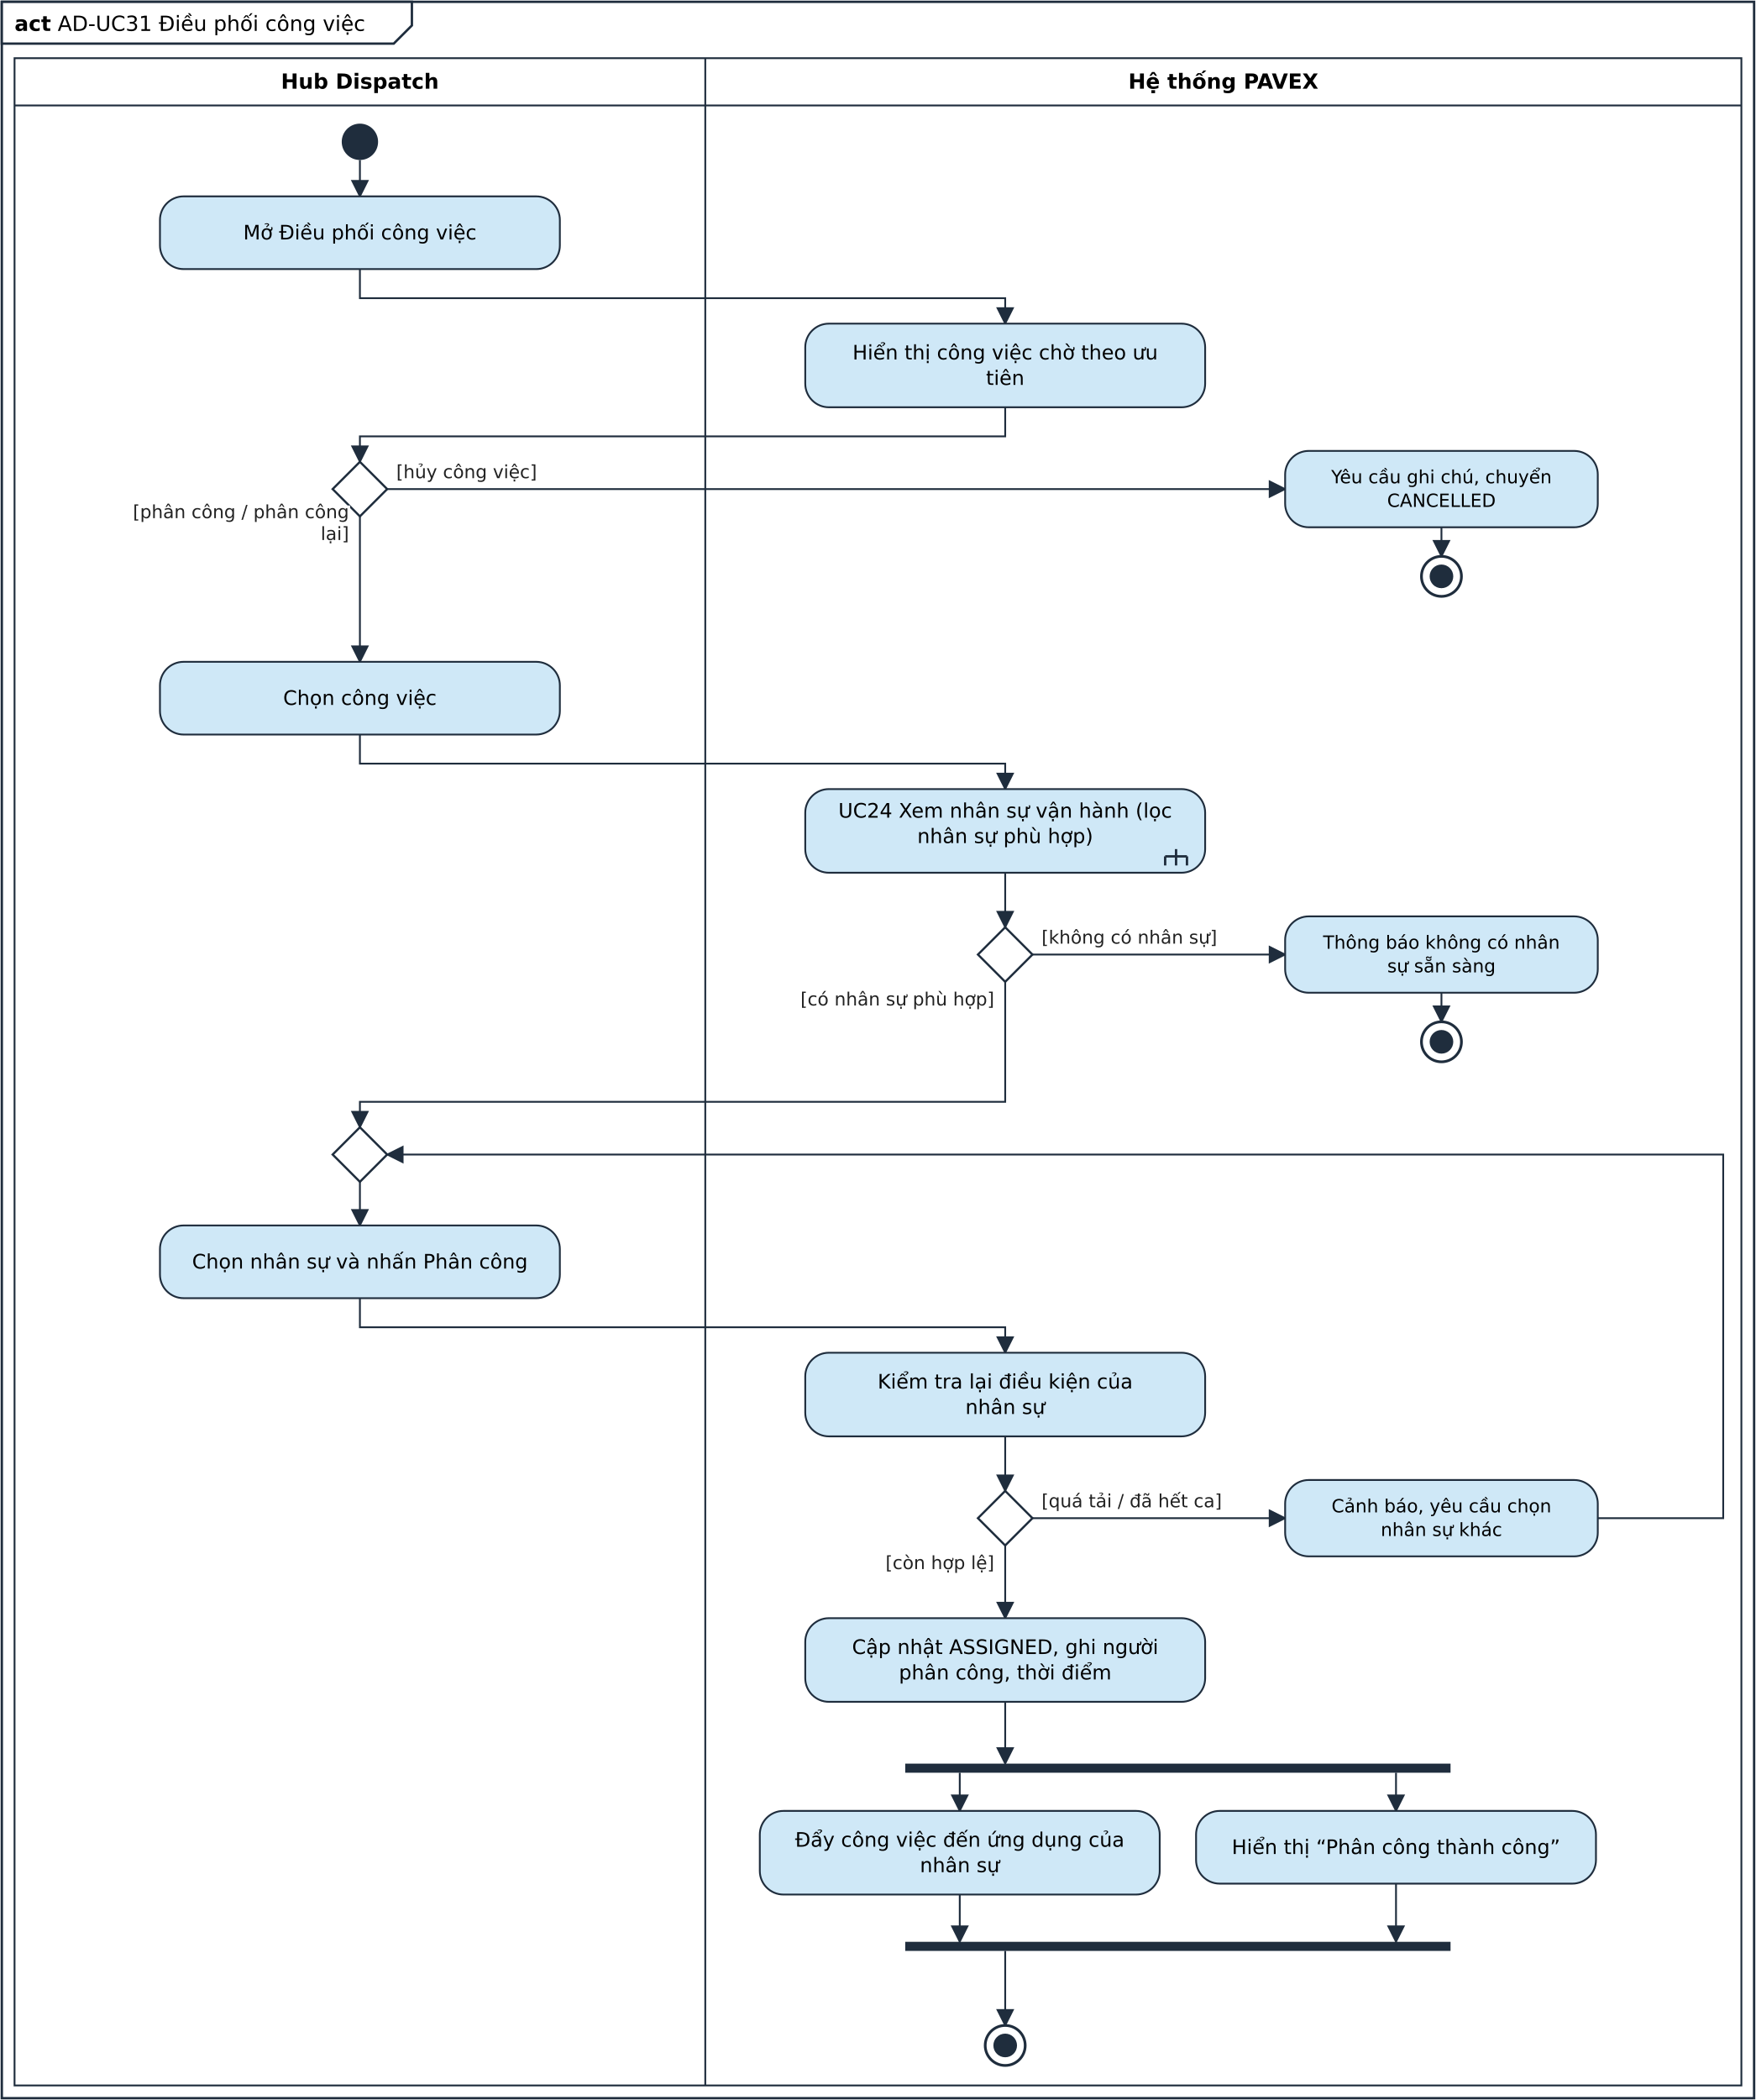
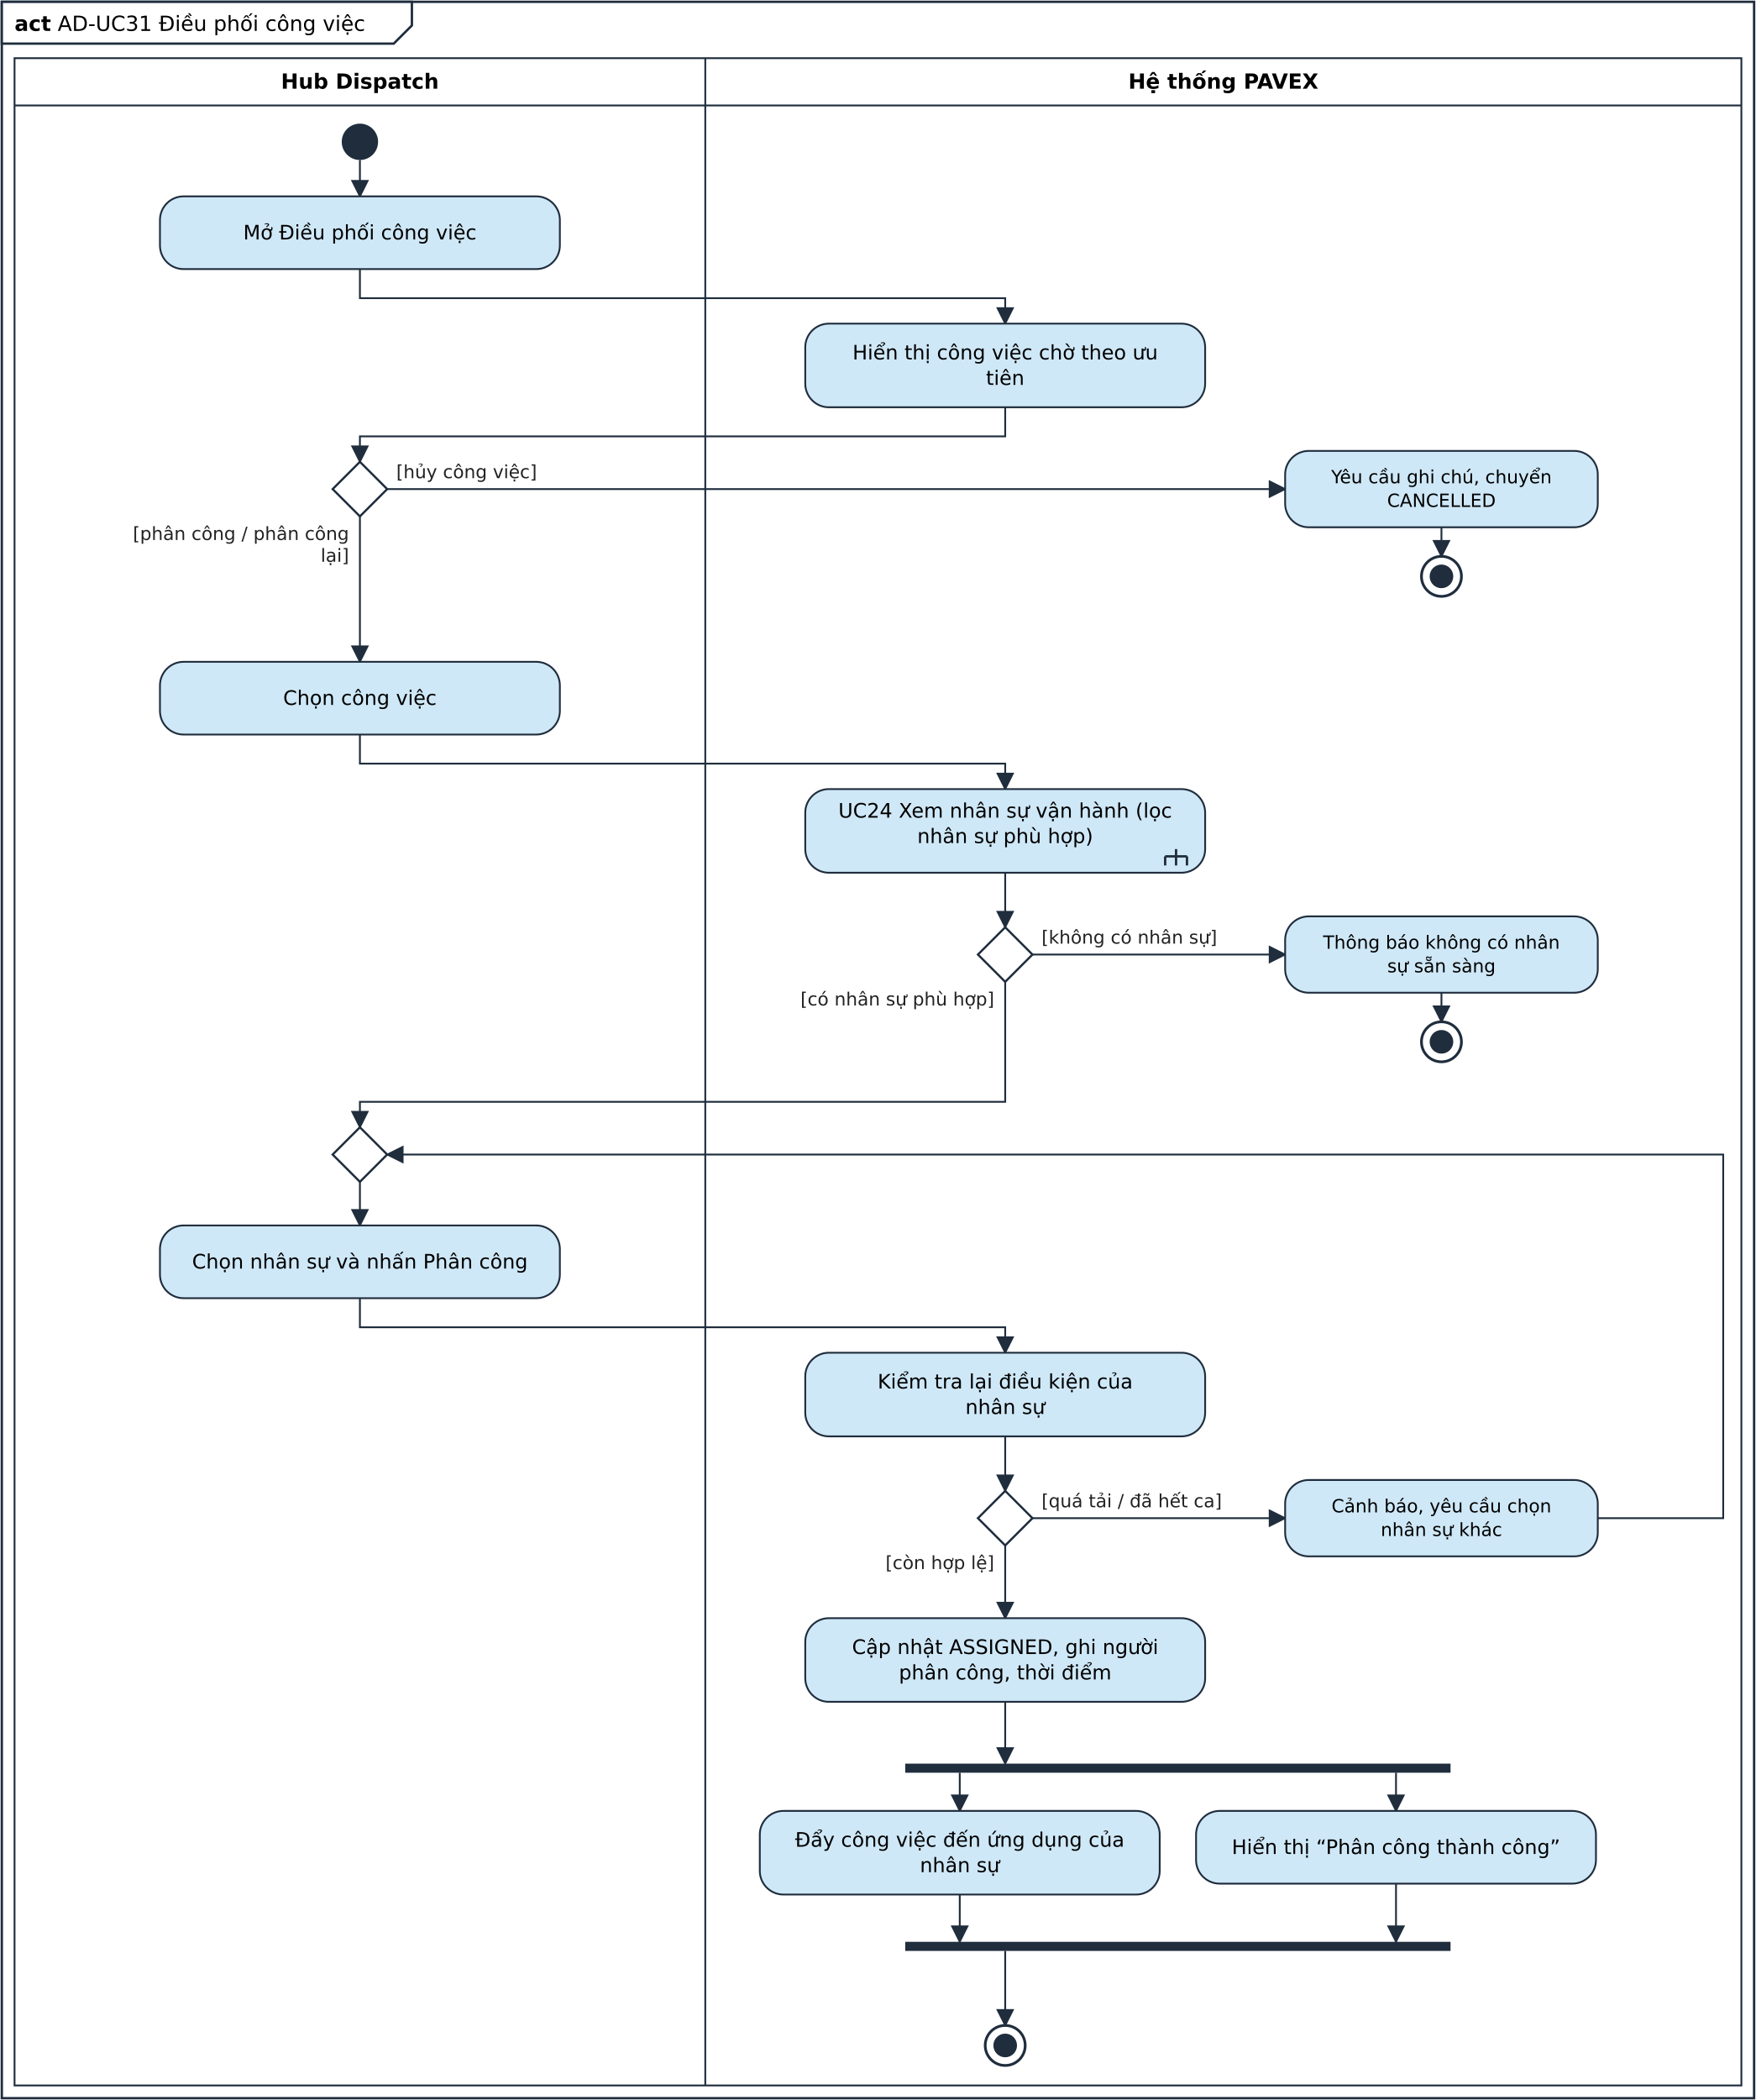
<svg xmlns="http://www.w3.org/2000/svg" width="966" height="1155" viewBox="0 0 966 1155" font-family="DejaVu Sans, Arial, sans-serif">
  <defs>
    <marker id="arr" markerWidth="10" markerHeight="10" refX="9" refY="5" orient="auto">
      <path d="M0,0 L10,5 L0,10 Z" fill="#1f2d3d" />
    </marker>
    <marker id="open" markerWidth="11" markerHeight="11" refX="10" refY="5.5" orient="auto">
      <path d="M0,0 L10,5.5 L0,11" fill="none" stroke="#1f2d3d" stroke-width="1.2" />
    </marker>
  </defs>
  <rect width="966" height="1155" fill="#fff" />
  <rect x="1" y="1" width="964" height="1153" fill="none" stroke="#1f2d3d" stroke-width="1.3" />
  <path d="M1,1 L226.6,1 L226.6,14 L216.6,24 L1,24 Z" fill="#fff" stroke="#1f2d3d" stroke-width="1.3" />
  <text x="8" y="17" font-size="11.5">
    <tspan font-weight="bold">act</tspan> AD-UC31 Điều phối công việc</text>
  <rect x="8" y="32" width="950" height="1115" fill="none" stroke="#1f2d3d" />
  <line x1="388" y1="32" x2="388" y2="1147" stroke="#1f2d3d" />
  <line x1="8" y1="58" x2="958" y2="58" stroke="#1f2d3d" />
  <text x="198.0" y="48.8" font-size="11.5" font-weight="bold" text-anchor="middle">Hub Dispatch</text>
  <text x="673.0" y="48.8" font-size="11.5" font-weight="bold" text-anchor="middle">Hệ thống PAVEX</text>
+   <path d="M213.0,269.0 L707.0,269.0" fill="none" stroke="#1f2d3d" marker-end="url(#arr)" />
+   <path d="M793.0,290.0 L793.0,306.0" fill="none" stroke="#1f2d3d" marker-end="url(#arr)" />
+   <path d="M568.0,525.0 L707.0,525.0" fill="none" stroke="#1f2d3d" marker-end="url(#arr)" />
+   <path d="M793.0,546.0 L793.0,562.0" fill="none" stroke="#1f2d3d" marker-end="url(#arr)" />
+   <path d="M568.0,835.0 L707.0,835.0" fill="none" stroke="#1f2d3d" marker-end="url(#arr)" />
+   <path d="M528.0,975.0 L528.0,996.0" fill="none" stroke="#1f2d3d" marker-end="url(#arr)" />
+   <path d="M528.0,1042.0 L528.0,1068.0" fill="none" stroke="#1f2d3d" marker-end="url(#arr)" />
+   <path d="M768.0,975.0 L768.0,996.0" fill="none" stroke="#1f2d3d" marker-end="url(#arr)" />
+   <path d="M768.0,1036.0 L768.0,1068.0" fill="none" stroke="#1f2d3d" marker-end="url(#arr)" />
+   <path d="M198.0,148.0 L198.0,164.0 L553.0,164.0 L553.0,178.0" fill="none" stroke="#1f2d3d" marker-end="url(#arr)" />
+   <path d="M553.0,224.0 L553.0,240.0 L198.0,240.0 L198.0,254.0" fill="none" stroke="#1f2d3d" marker-end="url(#arr)" />
+   <path d="M198.0,284.0 L198.0,364.0" fill="none" stroke="#1f2d3d" marker-end="url(#arr)" />
+   <path d="M198.0,404.0 L198.0,420.0 L553.0,420.0 L553.0,434.0" fill="none" stroke="#1f2d3d" marker-end="url(#arr)" />
+   <path d="M553.0,480.0 L553.0,510.0" fill="none" stroke="#1f2d3d" marker-end="url(#arr)" />
+   <path d="M553.0,540.0 L553.0,606.0 L198.0,606.0 L198.0,620.0" fill="none" stroke="#1f2d3d" marker-end="url(#arr)" />
+   <path d="M198.0,650.0 L198.0,674.0" fill="none" stroke="#1f2d3d" marker-end="url(#arr)" />
+   <path d="M198.0,714.0 L198.0,730.0 L553.0,730.0 L553.0,744.0" fill="none" stroke="#1f2d3d" marker-end="url(#arr)" />
+   <path d="M553.0,790.0 L553.0,820.0" fill="none" stroke="#1f2d3d" marker-end="url(#arr)" />
+   <path d="M553.0,850.0 L553.0,890.0" fill="none" stroke="#1f2d3d" marker-end="url(#arr)" />
+   <path d="M553.0,936.0 L553.0,970.0" fill="none" stroke="#1f2d3d" marker-end="url(#arr)" />
+   <path d="M198.0,88.0 L198.0,108.0" fill="none" stroke="#1f2d3d" marker-end="url(#arr)" />
+   <path d="M879.0,835.0 L948.0,835.0 L948.0,635.0 L213.0,635.0" fill="none" stroke="#1f2d3d" marker-end="url(#arr)" />
+   <path d="M553.0,1073.0 L553.0,1114.0" fill="none" stroke="#1f2d3d" marker-end="url(#arr)" />
+   <text x="218.0" y="263.0" font-size="10" text-anchor="start" fill="#222" paint-order="stroke" stroke="#fff" stroke-width="3">[hủy công việc]</text>
+   <text x="573.0" y="519.0" font-size="10" text-anchor="start" fill="#222" paint-order="stroke" stroke="#fff" stroke-width="3">[không có nhân sự]</text>
+   <text x="573.0" y="829.0" font-size="10" text-anchor="start" fill="#222" paint-order="stroke" stroke="#fff" stroke-width="3">[quá tải / đã hết ca]</text>
+   <text x="192.0" y="297.0" font-size="10" text-anchor="end" fill="#222" paint-order="stroke" stroke="#fff" stroke-width="3">[phân công / phân công</text>
+   <text x="192.0" y="309.0" font-size="10" text-anchor="end" fill="#222" paint-order="stroke" stroke="#fff" stroke-width="3">lại]</text>
+   <text x="547.0" y="553.0" font-size="10" text-anchor="end" fill="#222" paint-order="stroke" stroke="#fff" stroke-width="3">[có nhân sự phù hợp]</text>
+   <text x="547.0" y="863.0" font-size="10" text-anchor="end" fill="#222" paint-order="stroke" stroke="#fff" stroke-width="3">[còn hợp lệ]</text>
  <circle cx="198.0" cy="78" r="10" fill="#1f2d3d" />
-   <path d="M198.0,88 L198.0,108.0" fill="none" stroke="#1f2d3d" marker-end="url(#arr)" />
  <rect x="88.0" y="108.0" width="220" height="40" rx="13" fill="#cfe8f7" stroke="#1f2d3d" />
  <text x="198.0" y="131.7" font-size="11" font-weight="normal" text-anchor="middle">Mở Điều phối công việc</text>
-   <path d="M198.0,148.0 L198.0,164.0 L553,164.0 L553,178.0" fill="none" stroke="#1f2d3d" marker-end="url(#arr)" />
  <rect x="443.0" y="178.0" width="220" height="46" rx="13" fill="#cfe8f7" stroke="#1f2d3d" />
  <text x="553.0" y="197.7" font-size="11" font-weight="normal" text-anchor="middle">Hiển thị công việc chờ theo ưu</text>
  <text x="553.0" y="211.7" font-size="11" font-weight="normal" text-anchor="middle">tiên</text>
-   <path d="M553,224.0 L553,240.0 L198.0,240.0 L198.0,254.0" fill="none" stroke="#1f2d3d" marker-end="url(#arr)" />
  <path d="M198.0,254.0 L213.0,269.0 L198.0,284.0 L183.0,269.0 Z" fill="#fff" stroke="#1f2d3d" stroke-width="1.2" />
-   <text x="218.0" y="263.0" font-size="10" text-anchor="start" fill="#222" paint-order="stroke" stroke="#fff" stroke-width="3">[hủy công việc]</text>
-   <path d="M213.0,269.0 L707.0,269.0" fill="none" stroke="#1f2d3d" marker-end="url(#arr)" />
  <rect x="707.0" y="248.0" width="172" height="42" rx="13" fill="#cfe8f7" stroke="#1f2d3d" />
  <text x="793.0" y="265.8" font-size="10" font-weight="normal" text-anchor="middle">Yêu cầu ghi chú, chuyển</text>
  <text x="793.0" y="278.8" font-size="10" font-weight="normal" text-anchor="middle">CANCELLED</text>
-   <path d="M793,290.0 L793,306.0" fill="none" stroke="#1f2d3d" marker-end="url(#arr)" />
  <circle cx="793" cy="317.0" r="11" fill="#fff" stroke="#1f2d3d" stroke-width="1.5" />
  <circle cx="793" cy="317.0" r="6.5" fill="#1f2d3d" />
-   <path d="M198.0,284.0 L198.0,364.0" fill="none" stroke="#1f2d3d" marker-end="url(#arr)" />
-   <text x="192.0" y="285.0" font-size="10" text-anchor="end" fill="#222" paint-order="stroke" stroke="#fff" stroke-width="3">[phân công / phân công</text>
-   <text x="192.0" y="297.0" font-size="10" text-anchor="end" fill="#222" paint-order="stroke" stroke="#fff" stroke-width="3">lại]</text>
  <rect x="88.0" y="364.0" width="220" height="40" rx="13" fill="#cfe8f7" stroke="#1f2d3d" />
  <text x="198.0" y="387.7" font-size="11" font-weight="normal" text-anchor="middle">Chọn công việc</text>
-   <path d="M198.0,404.0 L198.0,420.0 L553,420.0 L553,434.0" fill="none" stroke="#1f2d3d" marker-end="url(#arr)" />
  <rect x="443.0" y="434.0" width="220" height="46" rx="13" fill="#cfe8f7" stroke="#1f2d3d" />
  <text x="553.0" y="449.7" font-size="11" font-weight="normal" text-anchor="middle">UC24 Xem nhân sự vận hành (lọc</text>
  <text x="553.0" y="463.7" font-size="11" font-weight="normal" text-anchor="middle">nhân sự phù hợp)</text>
  <path d="M647.0,467.0 L647.0,476.0 M641.0,471.0 L653.0,471.0 M641.0,471.0 L641.0,476.0 M653.0,471.0 L653.0,476.0" fill="none" stroke="#1f2d3d" stroke-width="1.3" />
-   <path d="M553,480.0 L553,510.0" fill="none" stroke="#1f2d3d" marker-end="url(#arr)" />
  <path d="M553,510.0 L568.0,525.0 L553,540.0 L538.0,525.0 Z" fill="#fff" stroke="#1f2d3d" stroke-width="1.2" />
-   <text x="573.0" y="519.0" font-size="10" text-anchor="start" fill="#222" paint-order="stroke" stroke="#fff" stroke-width="3">[không có nhân sự]</text>
-   <path d="M568.0,525.0 L707.0,525.0" fill="none" stroke="#1f2d3d" marker-end="url(#arr)" />
  <rect x="707.0" y="504.0" width="172" height="42" rx="13" fill="#cfe8f7" stroke="#1f2d3d" />
  <text x="793.0" y="521.8" font-size="10" font-weight="normal" text-anchor="middle">Thông báo không có nhân</text>
  <text x="793.0" y="534.8" font-size="10" font-weight="normal" text-anchor="middle">sự sẵn sàng</text>
-   <path d="M793,546.0 L793,562.0" fill="none" stroke="#1f2d3d" marker-end="url(#arr)" />
  <circle cx="793" cy="573.0" r="11" fill="#fff" stroke="#1f2d3d" stroke-width="1.5" />
  <circle cx="793" cy="573.0" r="6.5" fill="#1f2d3d" />
-   <path d="M553,540.0 L553,606.0 L198.0,606.0 L198.0,620.0" fill="none" stroke="#1f2d3d" marker-end="url(#arr)" />
-   <text x="547.0" y="553.0" font-size="10" text-anchor="end" fill="#222" paint-order="stroke" stroke="#fff" stroke-width="3">[có nhân sự phù hợp]</text>
  <path d="M198.0,620.0 L213.0,635.0 L198.0,650.0 L183.0,635.0 Z" fill="#fff" stroke="#1f2d3d" stroke-width="1.2" />
-   <path d="M198.0,650.0 L198.0,674.0" fill="none" stroke="#1f2d3d" marker-end="url(#arr)" />
  <rect x="88.0" y="674.0" width="220" height="40" rx="13" fill="#cfe8f7" stroke="#1f2d3d" />
  <text x="198.0" y="697.7" font-size="11" font-weight="normal" text-anchor="middle">Chọn nhân sự và nhấn Phân công</text>
-   <path d="M198.0,714.0 L198.0,730.0 L553,730.0 L553,744.0" fill="none" stroke="#1f2d3d" marker-end="url(#arr)" />
  <rect x="443.0" y="744.0" width="220" height="46" rx="13" fill="#cfe8f7" stroke="#1f2d3d" />
  <text x="553.0" y="763.7" font-size="11" font-weight="normal" text-anchor="middle">Kiểm tra lại điều kiện của</text>
  <text x="553.0" y="777.7" font-size="11" font-weight="normal" text-anchor="middle">nhân sự</text>
-   <path d="M553,790.0 L553,820.0" fill="none" stroke="#1f2d3d" marker-end="url(#arr)" />
  <path d="M553,820.0 L568.0,835.0 L553,850.0 L538.0,835.0 Z" fill="#fff" stroke="#1f2d3d" stroke-width="1.2" />
-   <text x="573.0" y="829.0" font-size="10" text-anchor="start" fill="#222" paint-order="stroke" stroke="#fff" stroke-width="3">[quá tải / đã hết ca]</text>
-   <path d="M568.0,835.0 L707.0,835.0" fill="none" stroke="#1f2d3d" marker-end="url(#arr)" />
  <rect x="707.0" y="814.0" width="172" height="42" rx="13" fill="#cfe8f7" stroke="#1f2d3d" />
  <text x="793.0" y="831.8" font-size="10" font-weight="normal" text-anchor="middle">Cảnh báo, yêu cầu chọn</text>
  <text x="793.0" y="844.8" font-size="10" font-weight="normal" text-anchor="middle">nhân sự khác</text>
-   <path d="M553,850.0 L553,890.0" fill="none" stroke="#1f2d3d" marker-end="url(#arr)" />
-   <text x="547.0" y="863.0" font-size="10" text-anchor="end" fill="#222" paint-order="stroke" stroke="#fff" stroke-width="3">[còn hợp lệ]</text>
  <rect x="443.0" y="890.0" width="220" height="46" rx="13" fill="#cfe8f7" stroke="#1f2d3d" />
  <text x="553.0" y="909.7" font-size="11" font-weight="normal" text-anchor="middle">Cập nhật ASSIGNED, ghi người</text>
  <text x="553.0" y="923.7" font-size="11" font-weight="normal" text-anchor="middle">phân công, thời điểm</text>
-   <path d="M553,936.0 L553,970.0" fill="none" stroke="#1f2d3d" marker-end="url(#arr)" />
  <rect x="498.0" y="970.0" width="300.0" height="5" fill="#1f2d3d" />
  <rect x="498.0" y="1068.0" width="300.0" height="5" fill="#1f2d3d" />
-   <path d="M528.0,975.0 L528.0,996.0" fill="none" stroke="#1f2d3d" marker-end="url(#arr)" />
  <rect x="418.0" y="996.0" width="220" height="46" rx="13" fill="#cfe8f7" stroke="#1f2d3d" />
  <text x="528.0" y="1015.7" font-size="11" font-weight="normal" text-anchor="middle">Đẩy công việc đến ứng dụng của</text>
  <text x="528.0" y="1029.7" font-size="11" font-weight="normal" text-anchor="middle">nhân sự</text>
-   <path d="M528.0,1042.0 L528.0,1068.0" fill="none" stroke="#1f2d3d" marker-end="url(#arr)" />
-   <path d="M768.0,975.0 L768.0,996.0" fill="none" stroke="#1f2d3d" marker-end="url(#arr)" />
  <rect x="658.0" y="996.0" width="220" height="40" rx="13" fill="#cfe8f7" stroke="#1f2d3d" />
  <text x="768.0" y="1019.7" font-size="11" font-weight="normal" text-anchor="middle">Hiển thị “Phân công thành công”</text>
-   <path d="M768.0,1036.0 L768.0,1068.0" fill="none" stroke="#1f2d3d" marker-end="url(#arr)" />
-   <path d="M879.0,835.0 L948,835.0 L948,635.0 L213.0,635.0" fill="none" stroke="#1f2d3d" marker-end="url(#arr)" />
-   <path d="M553,1073.0 L553,1114.0" fill="none" stroke="#1f2d3d" marker-end="url(#arr)" />
  <circle cx="553" cy="1125.0" r="11" fill="#fff" stroke="#1f2d3d" stroke-width="1.5" />
  <circle cx="553" cy="1125.0" r="6.5" fill="#1f2d3d" />
</svg>
